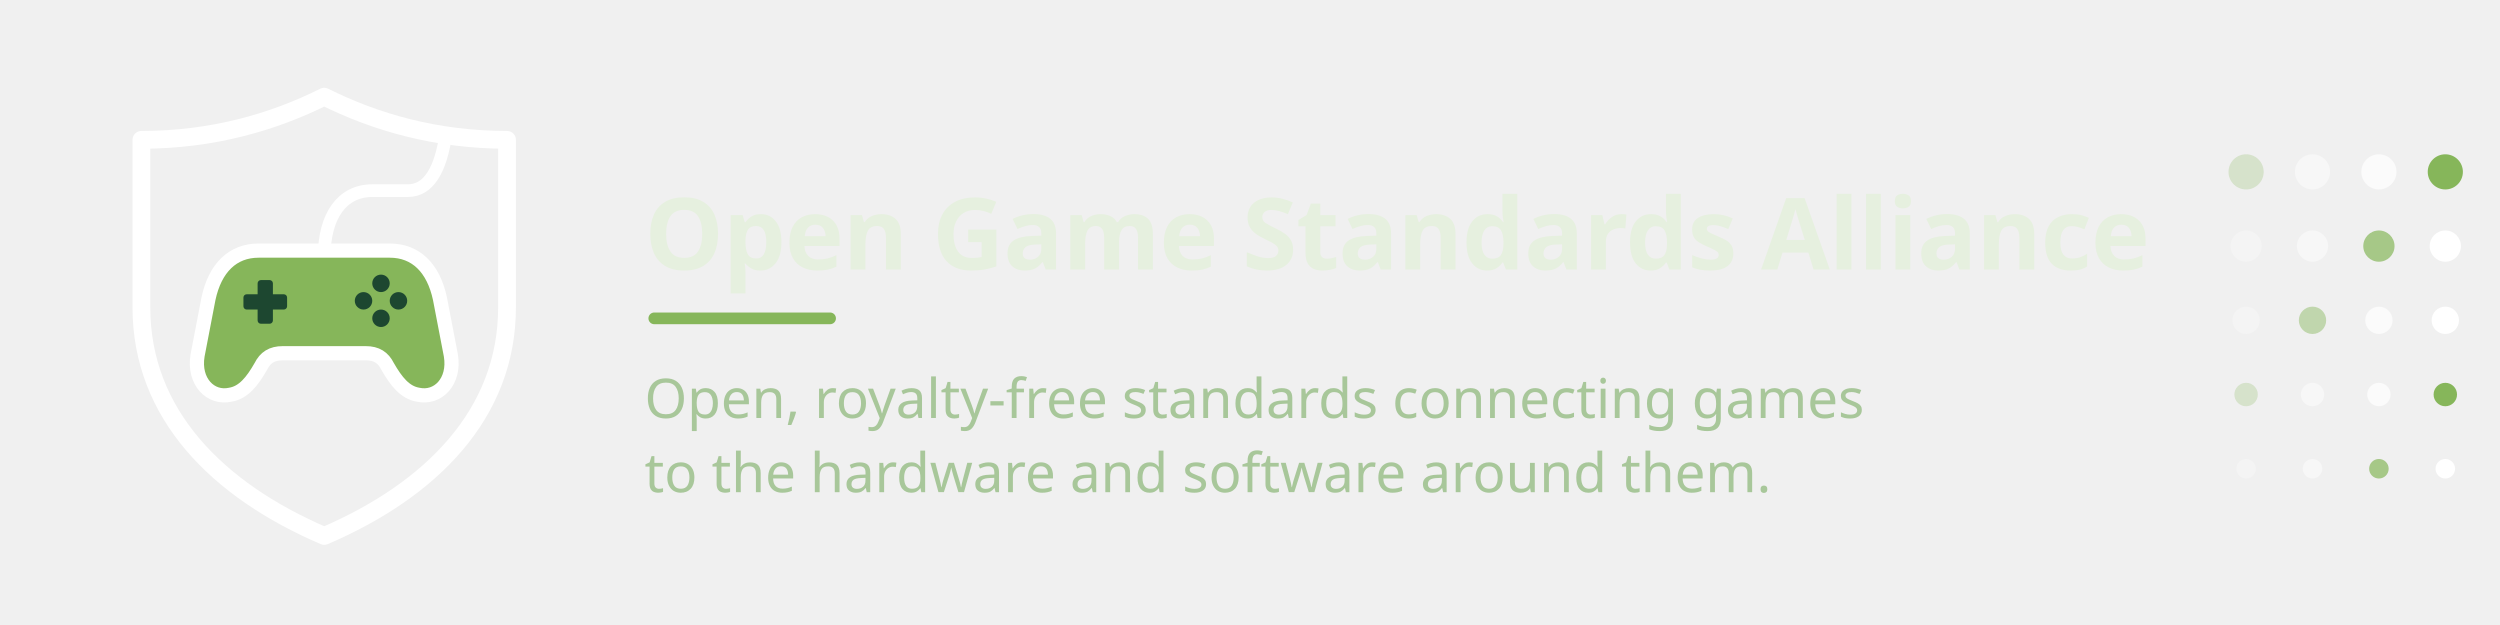
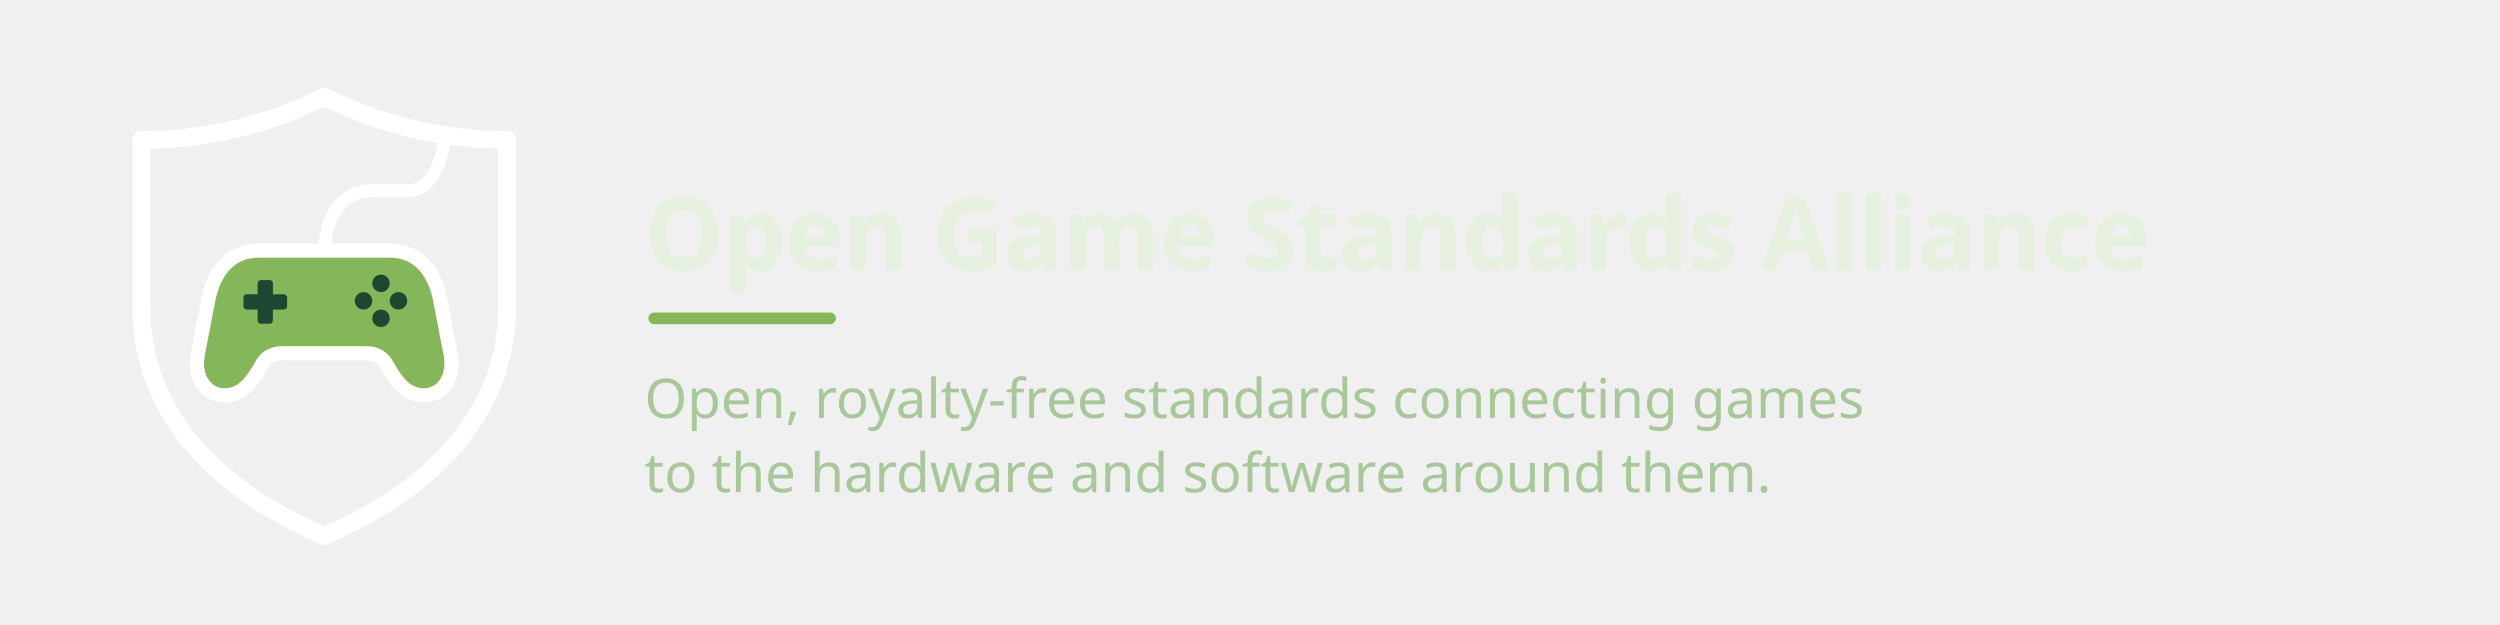
<svg xmlns="http://www.w3.org/2000/svg" viewBox="0 0 1280 320" width="1280" height="320" role="img" aria-label="Open Game Standards Alliance: open, royalty-free standards connecting games to the hardware and software around them">
  <g transform="translate(36 30) scale(1.3)">
    <path d="M28 32 C56 32 80 25 100 15 C120 25 144 32 172 32 V98 C172 140 142 170 100 188 C58 170 28 140 28 98 Z" fill="none" />
    <path d="M28 32 C56 32 80 25 100 15 C120 25 144 32 172 32 V98 C172 140 142 170 100 188 C58 170 28 140 28 98 Z" fill="none" stroke="#ffffff" stroke-width="7" stroke-linejoin="round" />
    <path d="M100 78 C100 62 107 52 119 52 H133 C141 52 146 44 148 29" fill="none" stroke="#ffffff" stroke-width="5" />
    <g transform="translate(100 104) scale(.86) translate(-100 -107)">
      <path d="M70 74 H130 C142 74 150 82 153 96 L158 122 C160 134 152 142 143 140 C137 139 133 134 129 127 C127 123 124 121 119 121 H81 C76 121 73 123 71 127 C67 134 63 139 57 140 C48 142 40 134 42 122 L47 96 C50 82 58 74 70 74 Z" fill="#86b65a" stroke="#ffffff" stroke-width="6.5" stroke-linejoin="round" />
      <g fill="#1d4730">
        <rect x="63" y="94" width="20" height="7" rx="1.5" />
        <rect x="69.5" y="87.5" width="7" height="20" rx="1.5" />
        <circle cx="126" cy="89" r="4" />
        <circle cx="134" cy="97" r="4" />
        <circle cx="126" cy="105" r="4" />
        <circle cx="118" cy="97" r="4" />
      </g>
    </g>
  </g>
  <g font-family="-apple-system, BlinkMacSystemFont, 'Segoe UI', 'Noto Sans', Helvetica, Arial, sans-serif">
    <text x="330" y="138" font-size="51" font-weight="700" fill="#e6f0df" letter-spacing="-0.5">Open Game Standards Alliance</text>
    <rect x="332" y="160" width="96" height="6" rx="3" fill="#86b65a" />
    <text x="330" y="214" font-size="28" fill="#a8c79a">Open, royalty-free standards connecting games</text>
    <text x="330" y="252" font-size="28" fill="#a8c79a">to the hardware and software around them.</text>
  </g>
-   <circle cx="1150" cy="88" r="9" fill="#86b65a" opacity="0.25" />
-   <circle cx="1184" cy="88" r="9" fill="#ffffff" opacity="0.45" />
-   <circle cx="1218" cy="88" r="9" fill="#ffffff" opacity="0.7" />
-   <circle cx="1252" cy="88" r="9" fill="#86b65a" opacity="1.0" />
-   <circle cx="1150" cy="126" r="8" fill="#ffffff" opacity="0.25" />
-   <circle cx="1184" cy="126" r="8" fill="#ffffff" opacity="0.45" />
-   <circle cx="1218" cy="126" r="8" fill="#86b65a" opacity="0.7" />
-   <circle cx="1252" cy="126" r="8" fill="#ffffff" opacity="1.0" />
-   <circle cx="1150" cy="164" r="7" fill="#ffffff" opacity="0.25" />
-   <circle cx="1184" cy="164" r="7" fill="#86b65a" opacity="0.45" />
-   <circle cx="1218" cy="164" r="7" fill="#ffffff" opacity="0.7" />
-   <circle cx="1252" cy="164" r="7" fill="#ffffff" opacity="1.0" />
-   <circle cx="1150" cy="202" r="6" fill="#86b65a" opacity="0.25" />
-   <circle cx="1184" cy="202" r="6" fill="#ffffff" opacity="0.45" />
-   <circle cx="1218" cy="202" r="6" fill="#ffffff" opacity="0.7" />
-   <circle cx="1252" cy="202" r="6" fill="#86b65a" opacity="1.0" />
-   <circle cx="1150" cy="240" r="5" fill="#ffffff" opacity="0.25" />
-   <circle cx="1184" cy="240" r="5" fill="#ffffff" opacity="0.45" />
-   <circle cx="1218" cy="240" r="5" fill="#86b65a" opacity="0.7" />
-   <circle cx="1252" cy="240" r="5" fill="#ffffff" opacity="1.0" />
</svg>
